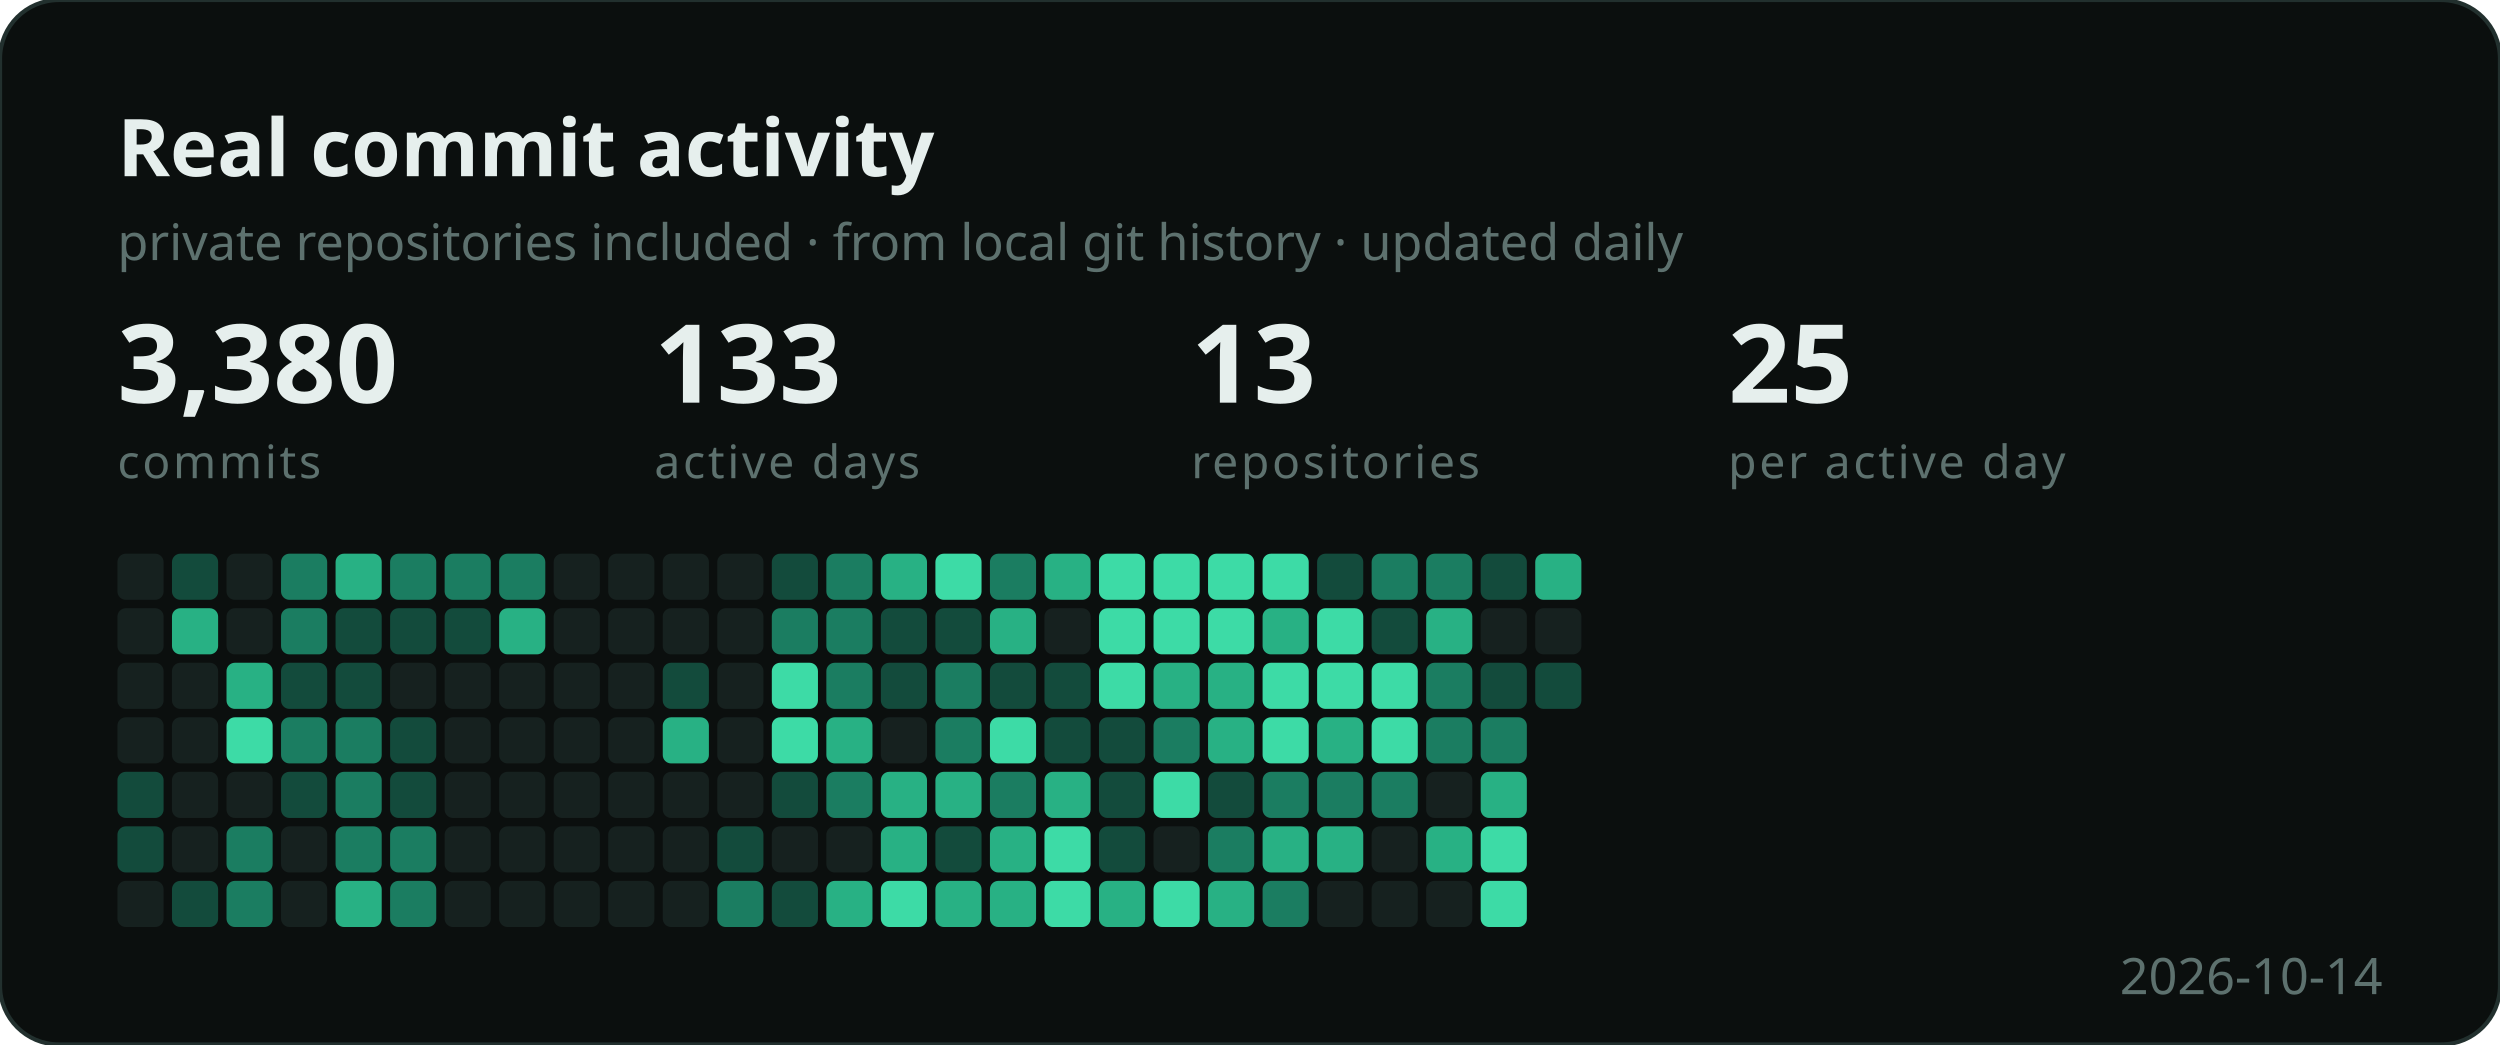
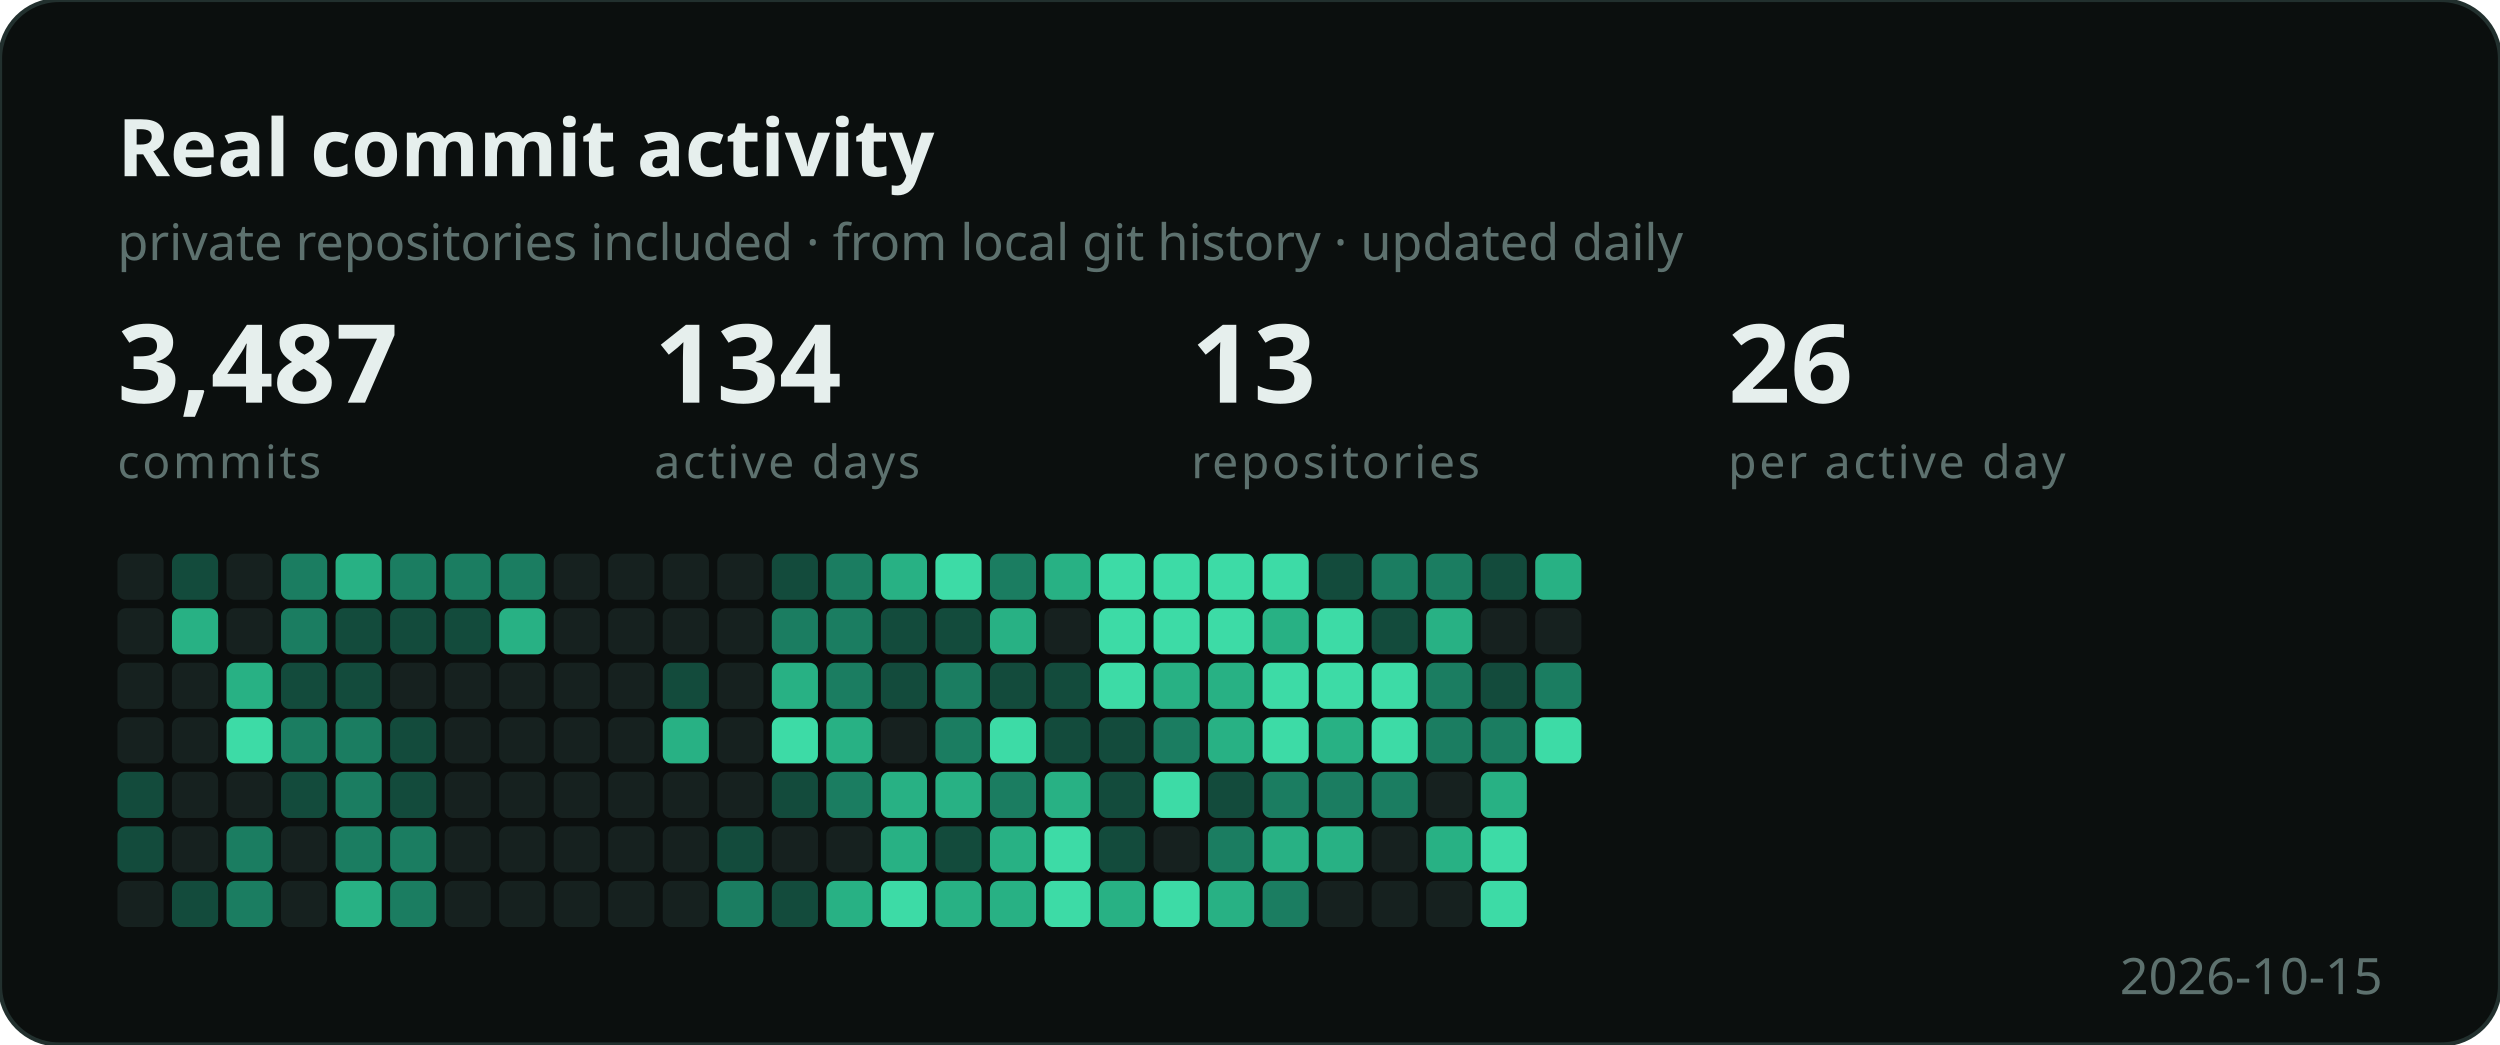
<svg xmlns="http://www.w3.org/2000/svg" width="596" height="249" viewBox="0 0 596 249" role="img" aria-label="Developer activity">
  <style>
    .b { font: 700 19px "Segoe UI", Ubuntu, sans-serif; fill: #e6efed; }
    .s { font: 400 12px "Segoe UI", Ubuntu, sans-serif; fill: #5d716e; }
    .n { font: 700 26px "Segoe UI", Ubuntu, sans-serif; fill: #e6efed; }
    .e { font: 400 11px "Segoe UI", Ubuntu, sans-serif; fill: #5d716e;
          letter-spacing: .06em; text-transform: uppercase; }
  </style>
  <rect width="596" height="249" rx="14" fill="#0b0f0e" stroke="#22302e" />
  <text x="28" y="42" class="b">Real commit activity</text>
  <text x="28" y="62" class="s">private repositories included · from local git history · updated daily</text>
-   <text x="28" y="96" class="n">3,380</text>
+   <text x="28" y="96" class="n">3,487</text>
  <text x="28" y="114" class="e">commits</text>
-   <text x="156" y="96" class="n">133</text>
+   <text x="156" y="96" class="n">134</text>
  <text x="156" y="114" class="e">active days</text>
  <text x="284" y="96" class="n">13</text>
  <text x="284" y="114" class="e">repositories</text>
-   <text x="412" y="96" class="n">25</text>
+   <text x="412" y="96" class="n">26</text>
  <text x="412" y="114" class="e">per active day</text>
  <g transform="translate(28,132)">
    <rect x="0" y="0" width="11" height="11" rx="2" fill="#16211f" />
    <rect x="0" y="13" width="11" height="11" rx="2" fill="#16211f" />
    <rect x="0" y="26" width="11" height="11" rx="2" fill="#16211f" />
    <rect x="0" y="39" width="11" height="11" rx="2" fill="#16211f" />
    <rect x="0" y="52" width="11" height="11" rx="2" fill="#134b3c" />
    <rect x="0" y="65" width="11" height="11" rx="2" fill="#134b3c" />
    <rect x="0" y="78" width="11" height="11" rx="2" fill="#16211f" />
    <rect x="13" y="0" width="11" height="11" rx="2" fill="#134b3c" />
    <rect x="13" y="13" width="11" height="11" rx="2" fill="#28b184" />
    <rect x="13" y="26" width="11" height="11" rx="2" fill="#16211f" />
    <rect x="13" y="39" width="11" height="11" rx="2" fill="#16211f" />
    <rect x="13" y="52" width="11" height="11" rx="2" fill="#16211f" />
    <rect x="13" y="65" width="11" height="11" rx="2" fill="#16211f" />
    <rect x="13" y="78" width="11" height="11" rx="2" fill="#134b3c" />
    <rect x="26" y="0" width="11" height="11" rx="2" fill="#16211f" />
    <rect x="26" y="13" width="11" height="11" rx="2" fill="#16211f" />
    <rect x="26" y="26" width="11" height="11" rx="2" fill="#28b184" />
    <rect x="26" y="39" width="11" height="11" rx="2" fill="#3ddba6" />
    <rect x="26" y="52" width="11" height="11" rx="2" fill="#16211f" />
    <rect x="26" y="65" width="11" height="11" rx="2" fill="#1b7d61" />
    <rect x="26" y="78" width="11" height="11" rx="2" fill="#1b7d61" />
    <rect x="39" y="0" width="11" height="11" rx="2" fill="#1b7d61" />
    <rect x="39" y="13" width="11" height="11" rx="2" fill="#1b7d61" />
    <rect x="39" y="26" width="11" height="11" rx="2" fill="#134b3c" />
    <rect x="39" y="39" width="11" height="11" rx="2" fill="#1b7d61" />
    <rect x="39" y="52" width="11" height="11" rx="2" fill="#134b3c" />
    <rect x="39" y="65" width="11" height="11" rx="2" fill="#16211f" />
    <rect x="39" y="78" width="11" height="11" rx="2" fill="#16211f" />
    <rect x="52" y="0" width="11" height="11" rx="2" fill="#28b184" />
    <rect x="52" y="13" width="11" height="11" rx="2" fill="#134b3c" />
    <rect x="52" y="26" width="11" height="11" rx="2" fill="#134b3c" />
    <rect x="52" y="39" width="11" height="11" rx="2" fill="#1b7d61" />
    <rect x="52" y="52" width="11" height="11" rx="2" fill="#1b7d61" />
    <rect x="52" y="65" width="11" height="11" rx="2" fill="#1b7d61" />
    <rect x="52" y="78" width="11" height="11" rx="2" fill="#28b184" />
    <rect x="65" y="0" width="11" height="11" rx="2" fill="#1b7d61" />
    <rect x="65" y="13" width="11" height="11" rx="2" fill="#134b3c" />
    <rect x="65" y="26" width="11" height="11" rx="2" fill="#16211f" />
    <rect x="65" y="39" width="11" height="11" rx="2" fill="#134b3c" />
    <rect x="65" y="52" width="11" height="11" rx="2" fill="#134b3c" />
    <rect x="65" y="65" width="11" height="11" rx="2" fill="#1b7d61" />
    <rect x="65" y="78" width="11" height="11" rx="2" fill="#1b7d61" />
    <rect x="78" y="0" width="11" height="11" rx="2" fill="#1b7d61" />
    <rect x="78" y="13" width="11" height="11" rx="2" fill="#134b3c" />
    <rect x="78" y="26" width="11" height="11" rx="2" fill="#16211f" />
    <rect x="78" y="39" width="11" height="11" rx="2" fill="#16211f" />
    <rect x="78" y="52" width="11" height="11" rx="2" fill="#16211f" />
    <rect x="78" y="65" width="11" height="11" rx="2" fill="#16211f" />
    <rect x="78" y="78" width="11" height="11" rx="2" fill="#16211f" />
    <rect x="91" y="0" width="11" height="11" rx="2" fill="#1b7d61" />
    <rect x="91" y="13" width="11" height="11" rx="2" fill="#28b184" />
    <rect x="91" y="26" width="11" height="11" rx="2" fill="#16211f" />
    <rect x="91" y="39" width="11" height="11" rx="2" fill="#16211f" />
    <rect x="91" y="52" width="11" height="11" rx="2" fill="#16211f" />
    <rect x="91" y="65" width="11" height="11" rx="2" fill="#16211f" />
    <rect x="91" y="78" width="11" height="11" rx="2" fill="#16211f" />
    <rect x="104" y="0" width="11" height="11" rx="2" fill="#16211f" />
    <rect x="104" y="13" width="11" height="11" rx="2" fill="#16211f" />
    <rect x="104" y="26" width="11" height="11" rx="2" fill="#16211f" />
    <rect x="104" y="39" width="11" height="11" rx="2" fill="#16211f" />
    <rect x="104" y="52" width="11" height="11" rx="2" fill="#16211f" />
    <rect x="104" y="65" width="11" height="11" rx="2" fill="#16211f" />
    <rect x="104" y="78" width="11" height="11" rx="2" fill="#16211f" />
    <rect x="117" y="0" width="11" height="11" rx="2" fill="#16211f" />
    <rect x="117" y="13" width="11" height="11" rx="2" fill="#16211f" />
    <rect x="117" y="26" width="11" height="11" rx="2" fill="#16211f" />
    <rect x="117" y="39" width="11" height="11" rx="2" fill="#16211f" />
    <rect x="117" y="52" width="11" height="11" rx="2" fill="#16211f" />
    <rect x="117" y="65" width="11" height="11" rx="2" fill="#16211f" />
    <rect x="117" y="78" width="11" height="11" rx="2" fill="#16211f" />
    <rect x="130" y="0" width="11" height="11" rx="2" fill="#16211f" />
    <rect x="130" y="13" width="11" height="11" rx="2" fill="#16211f" />
    <rect x="130" y="26" width="11" height="11" rx="2" fill="#134b3c" />
    <rect x="130" y="39" width="11" height="11" rx="2" fill="#28b184" />
    <rect x="130" y="52" width="11" height="11" rx="2" fill="#16211f" />
    <rect x="130" y="65" width="11" height="11" rx="2" fill="#16211f" />
    <rect x="130" y="78" width="11" height="11" rx="2" fill="#16211f" />
    <rect x="143" y="0" width="11" height="11" rx="2" fill="#16211f" />
    <rect x="143" y="13" width="11" height="11" rx="2" fill="#16211f" />
    <rect x="143" y="26" width="11" height="11" rx="2" fill="#16211f" />
    <rect x="143" y="39" width="11" height="11" rx="2" fill="#16211f" />
    <rect x="143" y="52" width="11" height="11" rx="2" fill="#16211f" />
    <rect x="143" y="65" width="11" height="11" rx="2" fill="#134b3c" />
    <rect x="143" y="78" width="11" height="11" rx="2" fill="#1b7d61" />
    <rect x="156" y="0" width="11" height="11" rx="2" fill="#134b3c" />
    <rect x="156" y="13" width="11" height="11" rx="2" fill="#1b7d61" />
-     <rect x="156" y="26" width="11" height="11" rx="2" fill="#3ddba6" />
+     <rect x="156" y="26" width="11" height="11" rx="2" fill="#28b184" />
    <rect x="156" y="39" width="11" height="11" rx="2" fill="#3ddba6" />
    <rect x="156" y="52" width="11" height="11" rx="2" fill="#134b3c" />
    <rect x="156" y="65" width="11" height="11" rx="2" fill="#16211f" />
    <rect x="156" y="78" width="11" height="11" rx="2" fill="#134b3c" />
    <rect x="169" y="0" width="11" height="11" rx="2" fill="#1b7d61" />
    <rect x="169" y="13" width="11" height="11" rx="2" fill="#1b7d61" />
    <rect x="169" y="26" width="11" height="11" rx="2" fill="#1b7d61" />
    <rect x="169" y="39" width="11" height="11" rx="2" fill="#28b184" />
    <rect x="169" y="52" width="11" height="11" rx="2" fill="#1b7d61" />
    <rect x="169" y="65" width="11" height="11" rx="2" fill="#16211f" />
    <rect x="169" y="78" width="11" height="11" rx="2" fill="#28b184" />
    <rect x="182" y="0" width="11" height="11" rx="2" fill="#28b184" />
    <rect x="182" y="13" width="11" height="11" rx="2" fill="#134b3c" />
    <rect x="182" y="26" width="11" height="11" rx="2" fill="#134b3c" />
    <rect x="182" y="39" width="11" height="11" rx="2" fill="#16211f" />
    <rect x="182" y="52" width="11" height="11" rx="2" fill="#28b184" />
    <rect x="182" y="65" width="11" height="11" rx="2" fill="#28b184" />
    <rect x="182" y="78" width="11" height="11" rx="2" fill="#3ddba6" />
    <rect x="195" y="0" width="11" height="11" rx="2" fill="#3ddba6" />
    <rect x="195" y="13" width="11" height="11" rx="2" fill="#134b3c" />
    <rect x="195" y="26" width="11" height="11" rx="2" fill="#1b7d61" />
    <rect x="195" y="39" width="11" height="11" rx="2" fill="#1b7d61" />
    <rect x="195" y="52" width="11" height="11" rx="2" fill="#28b184" />
    <rect x="195" y="65" width="11" height="11" rx="2" fill="#134b3c" />
    <rect x="195" y="78" width="11" height="11" rx="2" fill="#28b184" />
    <rect x="208" y="0" width="11" height="11" rx="2" fill="#1b7d61" />
    <rect x="208" y="13" width="11" height="11" rx="2" fill="#28b184" />
    <rect x="208" y="26" width="11" height="11" rx="2" fill="#134b3c" />
    <rect x="208" y="39" width="11" height="11" rx="2" fill="#3ddba6" />
    <rect x="208" y="52" width="11" height="11" rx="2" fill="#1b7d61" />
    <rect x="208" y="65" width="11" height="11" rx="2" fill="#28b184" />
    <rect x="208" y="78" width="11" height="11" rx="2" fill="#28b184" />
    <rect x="221" y="0" width="11" height="11" rx="2" fill="#28b184" />
    <rect x="221" y="13" width="11" height="11" rx="2" fill="#16211f" />
    <rect x="221" y="26" width="11" height="11" rx="2" fill="#134b3c" />
    <rect x="221" y="39" width="11" height="11" rx="2" fill="#134b3c" />
    <rect x="221" y="52" width="11" height="11" rx="2" fill="#28b184" />
    <rect x="221" y="65" width="11" height="11" rx="2" fill="#3ddba6" />
    <rect x="221" y="78" width="11" height="11" rx="2" fill="#3ddba6" />
    <rect x="234" y="0" width="11" height="11" rx="2" fill="#3ddba6" />
    <rect x="234" y="13" width="11" height="11" rx="2" fill="#3ddba6" />
    <rect x="234" y="26" width="11" height="11" rx="2" fill="#3ddba6" />
    <rect x="234" y="39" width="11" height="11" rx="2" fill="#134b3c" />
    <rect x="234" y="52" width="11" height="11" rx="2" fill="#134b3c" />
    <rect x="234" y="65" width="11" height="11" rx="2" fill="#134b3c" />
    <rect x="234" y="78" width="11" height="11" rx="2" fill="#28b184" />
    <rect x="247" y="0" width="11" height="11" rx="2" fill="#3ddba6" />
    <rect x="247" y="13" width="11" height="11" rx="2" fill="#3ddba6" />
    <rect x="247" y="26" width="11" height="11" rx="2" fill="#28b184" />
    <rect x="247" y="39" width="11" height="11" rx="2" fill="#1b7d61" />
    <rect x="247" y="52" width="11" height="11" rx="2" fill="#3ddba6" />
    <rect x="247" y="65" width="11" height="11" rx="2" fill="#16211f" />
    <rect x="247" y="78" width="11" height="11" rx="2" fill="#3ddba6" />
    <rect x="260" y="0" width="11" height="11" rx="2" fill="#3ddba6" />
    <rect x="260" y="13" width="11" height="11" rx="2" fill="#3ddba6" />
    <rect x="260" y="26" width="11" height="11" rx="2" fill="#28b184" />
    <rect x="260" y="39" width="11" height="11" rx="2" fill="#28b184" />
    <rect x="260" y="52" width="11" height="11" rx="2" fill="#134b3c" />
    <rect x="260" y="65" width="11" height="11" rx="2" fill="#1b7d61" />
    <rect x="260" y="78" width="11" height="11" rx="2" fill="#28b184" />
    <rect x="273" y="0" width="11" height="11" rx="2" fill="#3ddba6" />
    <rect x="273" y="13" width="11" height="11" rx="2" fill="#28b184" />
    <rect x="273" y="26" width="11" height="11" rx="2" fill="#3ddba6" />
    <rect x="273" y="39" width="11" height="11" rx="2" fill="#3ddba6" />
    <rect x="273" y="52" width="11" height="11" rx="2" fill="#1b7d61" />
    <rect x="273" y="65" width="11" height="11" rx="2" fill="#28b184" />
    <rect x="273" y="78" width="11" height="11" rx="2" fill="#1b7d61" />
    <rect x="286" y="0" width="11" height="11" rx="2" fill="#134b3c" />
    <rect x="286" y="13" width="11" height="11" rx="2" fill="#3ddba6" />
    <rect x="286" y="26" width="11" height="11" rx="2" fill="#3ddba6" />
    <rect x="286" y="39" width="11" height="11" rx="2" fill="#28b184" />
    <rect x="286" y="52" width="11" height="11" rx="2" fill="#1b7d61" />
    <rect x="286" y="65" width="11" height="11" rx="2" fill="#28b184" />
    <rect x="286" y="78" width="11" height="11" rx="2" fill="#16211f" />
    <rect x="299" y="0" width="11" height="11" rx="2" fill="#1b7d61" />
    <rect x="299" y="13" width="11" height="11" rx="2" fill="#134b3c" />
    <rect x="299" y="26" width="11" height="11" rx="2" fill="#3ddba6" />
    <rect x="299" y="39" width="11" height="11" rx="2" fill="#3ddba6" />
    <rect x="299" y="52" width="11" height="11" rx="2" fill="#1b7d61" />
    <rect x="299" y="65" width="11" height="11" rx="2" fill="#16211f" />
    <rect x="299" y="78" width="11" height="11" rx="2" fill="#16211f" />
    <rect x="312" y="0" width="11" height="11" rx="2" fill="#1b7d61" />
    <rect x="312" y="13" width="11" height="11" rx="2" fill="#28b184" />
    <rect x="312" y="26" width="11" height="11" rx="2" fill="#1b7d61" />
    <rect x="312" y="39" width="11" height="11" rx="2" fill="#1b7d61" />
    <rect x="312" y="52" width="11" height="11" rx="2" fill="#16211f" />
    <rect x="312" y="65" width="11" height="11" rx="2" fill="#28b184" />
    <rect x="312" y="78" width="11" height="11" rx="2" fill="#16211f" />
    <rect x="325" y="0" width="11" height="11" rx="2" fill="#134b3c" />
    <rect x="325" y="13" width="11" height="11" rx="2" fill="#16211f" />
    <rect x="325" y="26" width="11" height="11" rx="2" fill="#134b3c" />
    <rect x="325" y="39" width="11" height="11" rx="2" fill="#1b7d61" />
    <rect x="325" y="52" width="11" height="11" rx="2" fill="#28b184" />
    <rect x="325" y="65" width="11" height="11" rx="2" fill="#3ddba6" />
    <rect x="325" y="78" width="11" height="11" rx="2" fill="#3ddba6" />
    <rect x="338" y="0" width="11" height="11" rx="2" fill="#28b184" />
    <rect x="338" y="13" width="11" height="11" rx="2" fill="#16211f" />
-     <rect x="338" y="26" width="11" height="11" rx="2" fill="#134b3c" />
+     <rect x="338" y="26" width="11" height="11" rx="2" fill="#1b7d61" />
+     <rect x="338" y="39" width="11" height="11" rx="2" fill="#3ddba6" />
  </g>
-   <text x="568" y="237" class="s" text-anchor="end">2026-10-14</text>
+   <text x="568" y="237" class="s" text-anchor="end">2026-10-15</text>
</svg>
